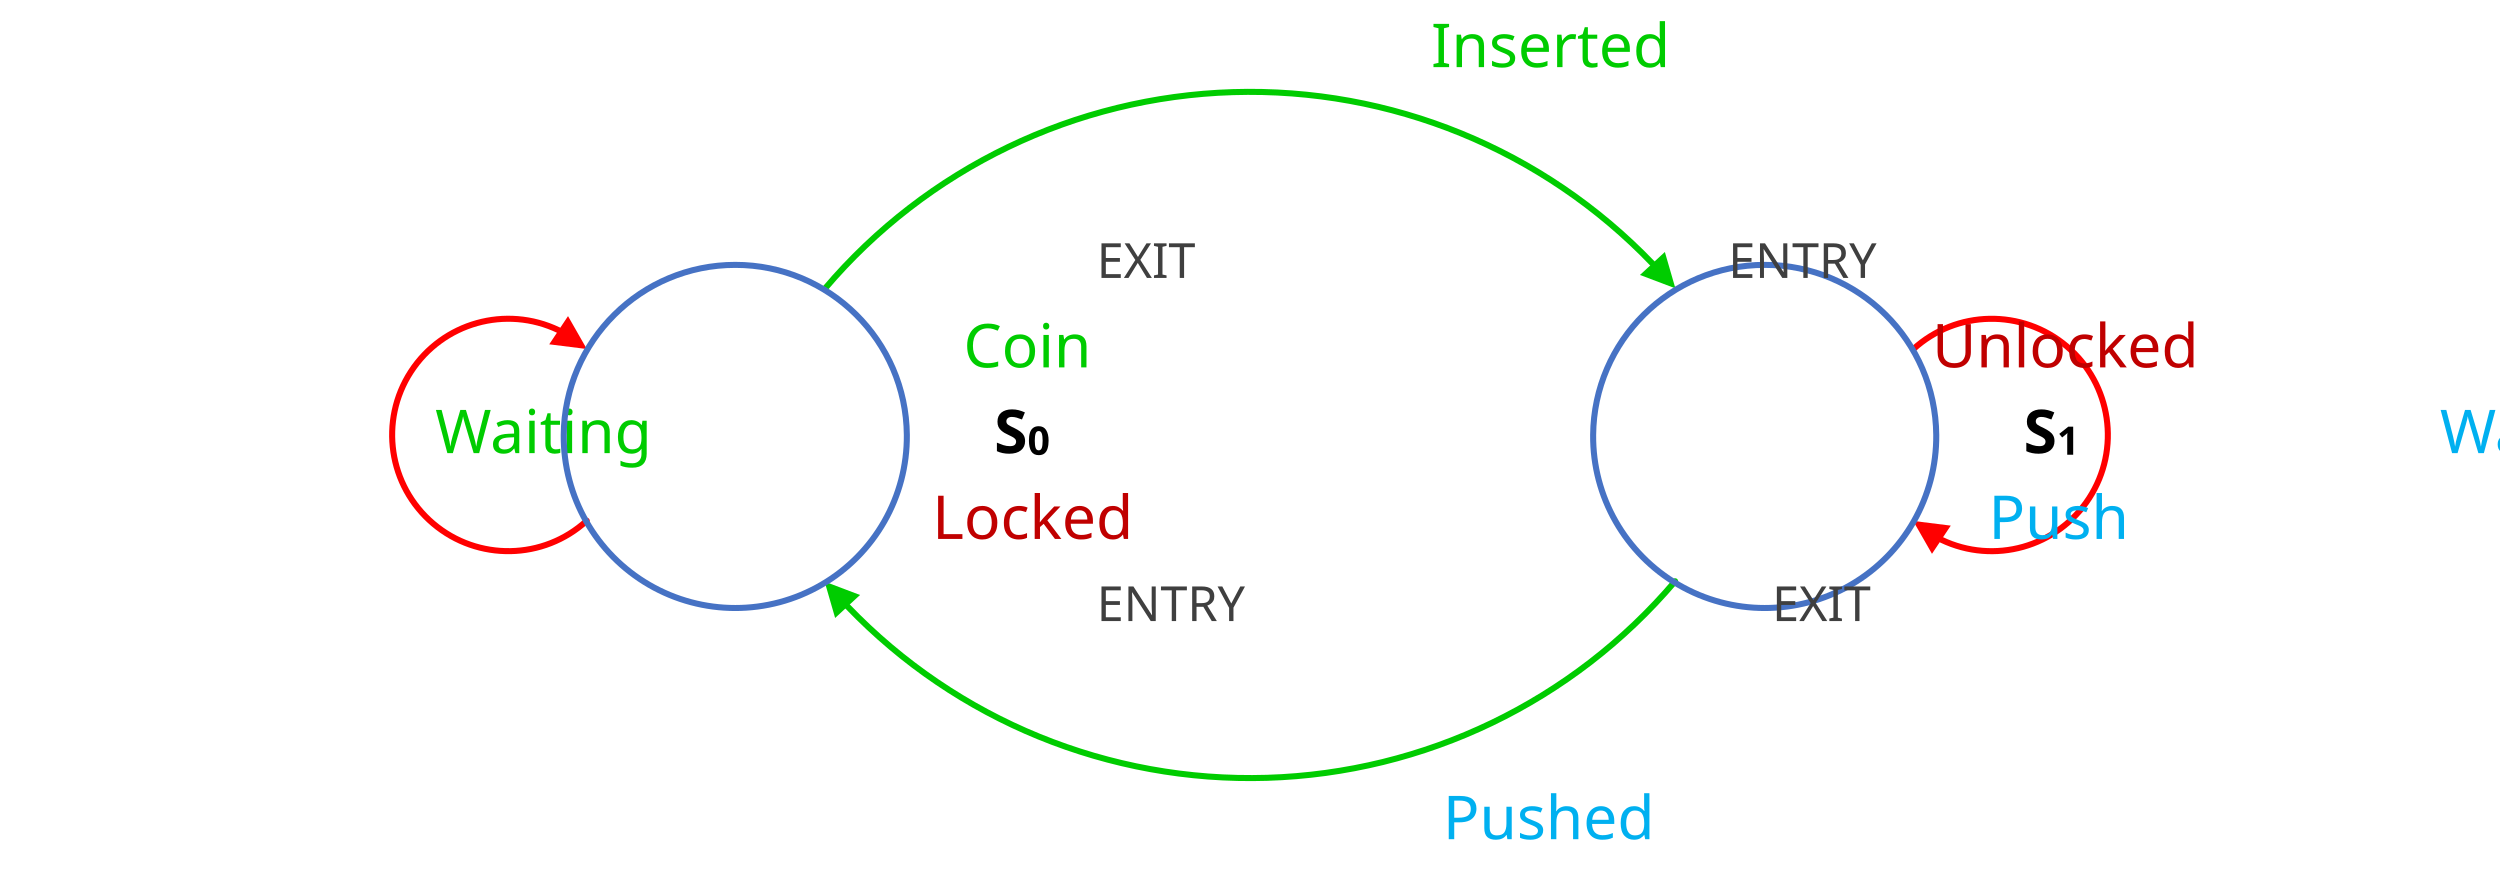
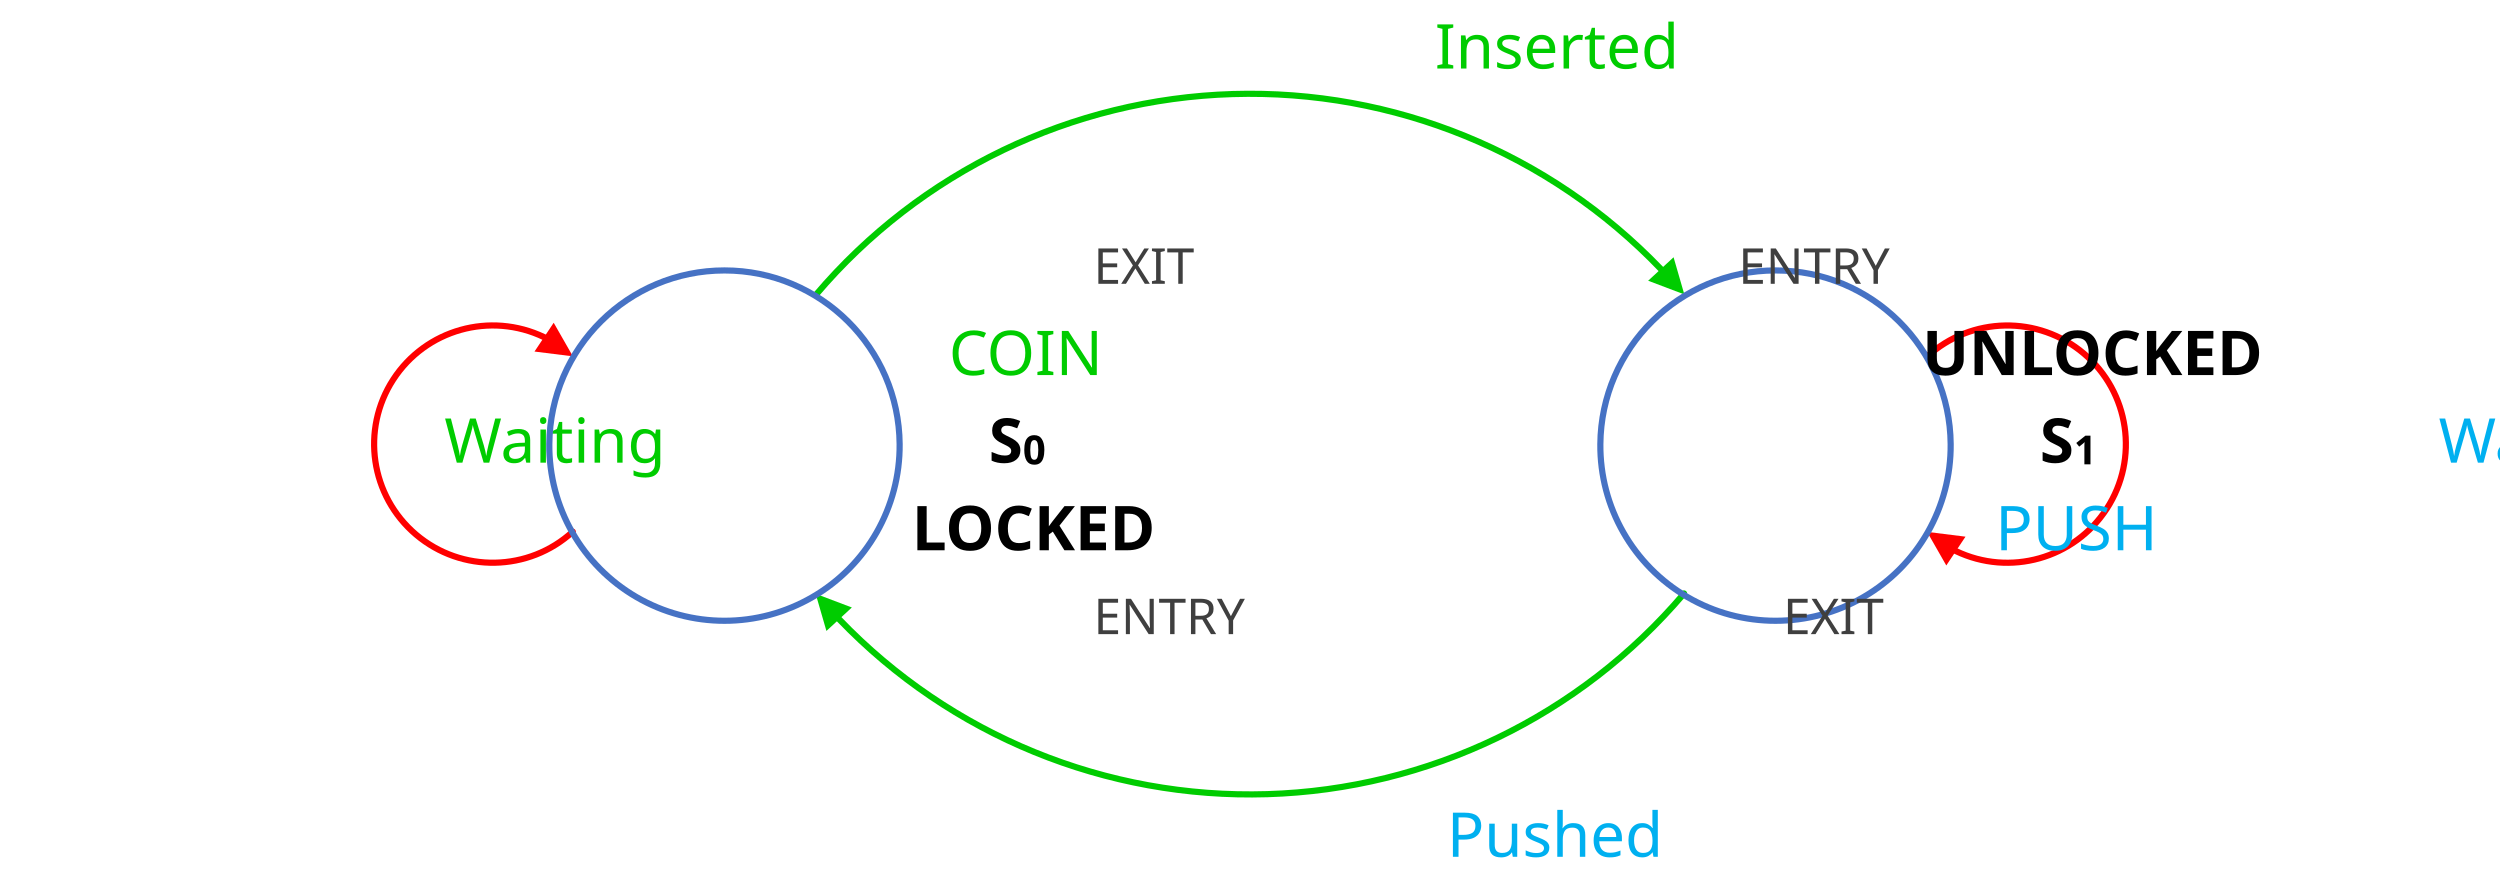
- <svg xmlns="http://www.w3.org/2000/svg" xmlns:ns1="http://schemas.microsoft.com/visio/2003/SVGExtensions/" xmlns:xlink="http://www.w3.org/1999/xlink" width="5.736in" height="1.996in" viewBox="0 0 413.024 143.732" xml:space="preserve" color-interpolation-filters="sRGB" class="st14">
+ <svg xmlns="http://www.w3.org/2000/svg" xmlns:ns1="http://schemas.microsoft.com/visio/2003/SVGExtensions/" xmlns:xlink="http://www.w3.org/1999/xlink" width="5.618in" height="1.996in" viewBox="0 0 404.52 143.732" xml:space="preserve" color-interpolation-filters="sRGB" class="st13">
  <ns1:documentProperties ns1:langID="1033" ns1:viewMarkup="false" />
  <style type="text/css">
	
		.st1 {marker-end:url(#mrkr4-6);stroke:#00cc00;stroke-linecap:round;stroke-linejoin:round;stroke-width:1}
		.st2 {fill:#00cc00;fill-opacity:1;stroke:#00cc00;stroke-opacity:1;stroke-width:0.357}
		.st3 {marker-end:url(#mrkr4-17);stroke:#ff0000;stroke-linecap:round;stroke-linejoin:round;stroke-width:1}
		.st4 {fill:#ff0000;fill-opacity:1;stroke:#ff0000;stroke-opacity:1;stroke-width:0.357}
		.st5 {fill:none;stroke:none;stroke-width:1}
		.st6 {fill:#00cc00;font-family:Calibri;font-size:0.833em}
		.st7 {font-size:1em}
		.st8 {fill:#00b0f0;font-family:Calibri;font-size:0.833em}
		.st9 {fill:none;stroke:#4672c4;stroke-width:1}
		.st10 {fill:#000000;font-family:Calibri;font-size:0.833em;font-weight:bold}
		.st11 {baseline-shift:-32.495%;font-size:0.65em}
- 		.st12 {fill:#c00000;font-family:Calibri;font-size:0.833em}
- 		.st13 {fill:#3f3f3f;font-family:Calibri;font-size:0.667em}
- 		.st14 {fill:none;fill-rule:evenodd;font-size:12px;overflow:visible;stroke-linecap:square;stroke-miterlimit:3}
+ 		.st12 {fill:#3f3f3f;font-family:Calibri;font-size:0.667em}
+ 		.st13 {fill:none;fill-rule:evenodd;font-size:12px;overflow:visible;stroke-linecap:square;stroke-miterlimit:3}
	
	</style>
  <defs id="Markers">
    <g id="lend4">
      <path d="M 2 1 L 0 0 L 2 -1 L 2 1 " style="stroke:none" />
    </g>
    <marker id="mrkr4-6" class="st2" ns1:arrowType="4" ns1:arrowSize="1" ns1:setback="5.24" refX="-5.24" orient="auto" markerUnits="strokeWidth" overflow="visible">
      <use xlink:href="#lend4" transform="scale(-2.8,-2.8) " />
    </marker>
    <marker id="mrkr4-17" class="st4" ns1:arrowType="4" ns1:arrowSize="1" ns1:setback="5.24" refX="-5.24" orient="auto" markerUnits="strokeWidth" overflow="visible">
      <use xlink:href="#lend4" transform="scale(-2.8,-2.8) " />
    </marker>
  </defs>
  <g ns1:mID="0" ns1:index="1" ns1:groupContext="foregroundPage">
    <ns1:pageProperties ns1:drawingScale="0.0393701" ns1:pageScale="0.0393701" ns1:drawingUnits="24" ns1:shadowOffsetX="8.50394" ns1:shadowOffsetY="-8.50394" />
    <ns1:layer ns1:name="Connector" ns1:index="0" />
    <ns1:layer ns1:name="Flowchart" ns1:index="1" />
-     <g id="shape14-1" ns1:mID="14" ns1:groupContext="shape" ns1:layerMember="0" transform="translate(121.472,-71.8661)">
+     <g id="shape14-1" ns1:mID="14" ns1:groupContext="shape" ns1:layerMember="0" transform="translate(117.22,-71.8661)">
      <ns1:userDefs>
        <ns1:ud ns1:nameU="ScaleFactor" ns1:val="VT0(1):26" />
        <ns1:ud ns1:nameU="visVersion" ns1:val="VT0(15):26" />
      </ns1:userDefs>
      <path d="M14.8 119.56 A92.126 92.126 0 0 1 151.53 115.4 L151.77 115.66" class="st1" />
    </g>
-     <g id="shape17-7" ns1:mID="17" ns1:groupContext="shape" ns1:layerMember="0" transform="translate(291.551,215.598) rotate(180)">
+     <g id="shape17-7" ns1:mID="17" ns1:groupContext="shape" ns1:layerMember="0" transform="translate(287.299,215.598) rotate(180)">
      <ns1:userDefs>
        <ns1:ud ns1:nameU="ScaleFactor" ns1:val="VT0(1):26" />
        <ns1:ud ns1:nameU="visVersion" ns1:val="VT0(15):26" />
      </ns1:userDefs>
      <path d="M14.8 119.56 A92.126 92.126 0 0 1 151.53 115.4 L151.77 115.66" class="st1" />
    </g>
-     <g id="shape18-12" ns1:mID="18" ns1:groupContext="shape" ns1:layerMember="0" transform="translate(121.472,215.598) rotate(180)">
+     <g id="shape18-12" ns1:mID="18" ns1:groupContext="shape" ns1:layerMember="0" transform="translate(117.22,215.598) rotate(180)">
      <ns1:userDefs>
        <ns1:ud ns1:nameU="ScaleFactor" ns1:val="VT0(1):26" />
        <ns1:ud ns1:nameU="visVersion" ns1:val="VT0(15):26" />
      </ns1:userDefs>
      <path d="M24.55 129.56 A19.197 19.197 0 1 1 29.19 161.04 L28.89 160.84" class="st3" />
    </g>
-     <g id="shape20-18" ns1:mID="20" ns1:groupContext="shape" ns1:layerMember="0" transform="translate(291.551,-71.8661) rotate(2.00574E-06)">
+     <g id="shape20-18" ns1:mID="20" ns1:groupContext="shape" ns1:layerMember="0" transform="translate(287.299,-71.8661) rotate(2.00574E-06)">
      <ns1:userDefs>
        <ns1:ud ns1:nameU="ScaleFactor" ns1:val="VT0(1):26" />
        <ns1:ud ns1:nameU="visVersion" ns1:val="VT0(15):26" />
      </ns1:userDefs>
      <path d="M24.55 129.56 A19.197 19.197 0 1 1 29.19 161.04 L28.89 160.84" class="st3" />
    </g>
    <g id="shape23-23" ns1:mID="23" ns1:groupContext="shape" transform="translate(1,-64.7795)">
      <ns1:textBlock ns1:margins="rect(1,1,1,1)" ns1:tabSpace="42.5197" />
      <ns1:textRect cx="28.346" cy="136.646" width="56.7" height="14.173" />
      <rect x="0" y="129.559" width="56.693" height="14.173" class="st5" />
      <text x="24.11" y="139.65" class="st6" ns1:langID="1033">
        <ns1:paragraph ns1:horizAlign="2" />
        <ns1:tabList />Wait<tspan class="st7" ns1:langID="2057">ing</tspan>
      </text>
    </g>
-     <g id="shape25-27" ns1:mID="25" ns1:groupContext="shape" transform="translate(178.165,-128.559)">
+     <g id="shape25-27" ns1:mID="25" ns1:groupContext="shape" transform="translate(173.913,-128.559)">
      <ns1:textBlock ns1:margins="rect(1,1,1,1)" ns1:tabSpace="42.5197" />
      <ns1:textRect cx="28.346" cy="136.646" width="56.7" height="14.173" />
      <rect x="0" y="129.559" width="56.693" height="14.173" class="st5" />
      <text x="11.48" y="139.65" class="st6" ns1:langID="1033">
        <ns1:paragraph ns1:horizAlign="1" />
        <ns1:tabList />Inserted</text>
    </g>
-     <g id="shape26-30" ns1:mID="26" ns1:groupContext="shape" transform="translate(178.165,-1)">
+     <g id="shape26-30" ns1:mID="26" ns1:groupContext="shape" transform="translate(173.913,-1)">
      <ns1:textBlock ns1:margins="rect(1,1,1,1)" ns1:tabSpace="42.5197" />
      <ns1:textRect cx="28.346" cy="136.646" width="56.7" height="14.173" />
      <rect x="0" y="129.559" width="56.693" height="14.173" class="st5" />
      <text x="13.44" y="139.65" class="st8" ns1:langID="1033">
        <ns1:paragraph ns1:horizAlign="1" />
        <ns1:tabList />Pushed</text>
    </g>
-     <g id="shape37-33" ns1:mID="37" ns1:groupContext="shape" transform="translate(355.331,-64.7795)">
+     <g id="shape37-33" ns1:mID="37" ns1:groupContext="shape" transform="translate(346.827,-64.7795)">
      <ns1:textBlock ns1:margins="rect(1,1,1,1)" ns1:tabSpace="42.5197" />
      <ns1:textRect cx="28.346" cy="136.646" width="56.7" height="14.173" />
      <rect x="0" y="129.559" width="56.693" height="14.173" class="st5" />
      <text x="1" y="139.65" class="st8" ns1:langID="1033">
        <ns1:paragraph />
        <ns1:tabList />Wait<tspan class="st7" ns1:langID="2057">ing</tspan>
      </text>
    </g>
-     <g id="shape38-37" ns1:mID="38" ns1:groupContext="shape" ns1:layerMember="1" transform="translate(263.205,-43.5197)">
+     <g id="shape38-37" ns1:mID="38" ns1:groupContext="shape" ns1:layerMember="1" transform="translate(258.953,-43.5197)">
      <ns1:custProps>
        <ns1:cp ns1:nameU="Cost" ns1:lbl="Cost" ns1:type="7" ns1:format="@" ns1:langID="1033" />
        <ns1:cp ns1:nameU="Duration" ns1:lbl="Duration" ns1:type="2" ns1:langID="1033" />
        <ns1:cp ns1:nameU="Resources" ns1:lbl="Resources" ns1:langID="1033" />
      </ns1:custProps>
      <ns1:userDefs>
        <ns1:ud ns1:nameU="visVersion" ns1:val="VT0(15):26" />
      </ns1:userDefs>
      <ns1:textBlock ns1:margins="rect(1,1,1,1)" ns1:tabSpace="42.5197" />
      <ns1:textRect cx="28.346" cy="115.386" width="56.7" height="56.693" />
      <path d="M0 115.39 A28.346 28.346 0 0 1 56.69 115.39 A28.346 28.346 0 1 1 0 115.39 Z" class="st9" />
      <text x="24.34" y="118.39" class="st10" ns1:langID="1033">
        <ns1:paragraph ns1:horizAlign="1" />
        <ns1:tabList />S<tspan dy="-0.284em" class="st11" ns1:baseFontSize="10">1</tspan>
      </text>
    </g>
-     <g id="shape39-41" ns1:mID="39" ns1:groupContext="shape" transform="translate(263.205,-43.5197)">
+     <g id="shape39-41" ns1:mID="39" ns1:groupContext="shape" transform="translate(258.953,-43.5197)">
      <ns1:textBlock ns1:margins="rect(1,1,1,1)" ns1:tabSpace="42.5197" />
      <ns1:textRect cx="28.346" cy="129.559" width="56.7" height="28.346" />
      <rect x="0" y="115.386" width="56.693" height="28.346" class="st5" />
-       <text x="18.55" y="132.56" class="st8" ns1:langID="1033">
+       <text x="17.14" y="132.56" class="st8" ns1:langID="1033">
        <ns1:paragraph ns1:horizAlign="1" />
-         <ns1:tabList />Push</text>
+         <ns1:tabList />PUSH</text>
    </g>
-     <g id="shape40-44" ns1:mID="40" ns1:groupContext="shape" transform="translate(263.205,-71.8661)">
+     <g id="shape40-44" ns1:mID="40" ns1:groupContext="shape" transform="translate(258.953,-71.8661)">
      <ns1:textBlock ns1:margins="rect(1,1,1,1)" ns1:tabSpace="42.5197" />
      <ns1:textRect cx="28.346" cy="129.559" width="56.7" height="28.346" />
      <rect x="0" y="115.386" width="56.693" height="28.346" class="st5" />
-       <text x="9.23" y="132.56" class="st12" ns1:langID="1033">
+       <text x="5.32" y="132.56" class="st10" ns1:langID="1033">
        <ns1:paragraph ns1:horizAlign="1" />
-         <ns1:tabList />Unlocked</text>
+         <ns1:tabList />UNLOCKED</text>
    </g>
-     <g id="shape42-47" ns1:mID="42" ns1:groupContext="shape" ns1:layerMember="1" transform="translate(93.126,-43.5197)">
+     <g id="shape42-47" ns1:mID="42" ns1:groupContext="shape" ns1:layerMember="1" transform="translate(88.874,-43.5197)">
      <ns1:custProps>
        <ns1:cp ns1:nameU="Cost" ns1:lbl="Cost" ns1:type="7" ns1:format="@" ns1:langID="1033" />
        <ns1:cp ns1:nameU="Duration" ns1:lbl="Duration" ns1:type="2" ns1:langID="1033" />
        <ns1:cp ns1:nameU="Resources" ns1:lbl="Resources" ns1:langID="1033" />
      </ns1:custProps>
      <ns1:userDefs>
        <ns1:ud ns1:nameU="visVersion" ns1:val="VT0(15):26" />
      </ns1:userDefs>
      <ns1:textBlock ns1:margins="rect(1,1,1,1)" ns1:tabSpace="42.5197" />
      <ns1:textRect cx="28.346" cy="115.386" width="56.7" height="56.693" />
      <path d="M0 115.39 A28.346 28.346 0 0 1 56.69 115.39 A28.346 28.346 0 1 1 0 115.39 Z" class="st9" />
      <text x="24.34" y="118.39" class="st10" ns1:langID="1033">
        <ns1:paragraph ns1:horizAlign="1" />
        <ns1:tabList />S<tspan dy="-0.284em" class="st11" ns1:baseFontSize="10">0</tspan>
      </text>
    </g>
-     <g id="shape43-51" ns1:mID="43" ns1:groupContext="shape" transform="translate(93.126,-43.5197)">
+     <g id="shape43-51" ns1:mID="43" ns1:groupContext="shape" transform="translate(88.874,-43.5197)">
      <ns1:textBlock ns1:margins="rect(1,1,1,1)" ns1:tabSpace="42.5197" />
      <ns1:textRect cx="28.346" cy="129.559" width="56.7" height="28.346" />
      <rect x="0" y="115.386" width="56.693" height="28.346" class="st5" />
-       <text x="14.11" y="132.56" class="st12" ns1:langID="1033">
+       <text x="11.88" y="132.56" class="st10" ns1:langID="1033">
        <ns1:paragraph ns1:horizAlign="1" />
-         <ns1:tabList />Locked</text>
+         <ns1:tabList />LOCKED</text>
    </g>
-     <g id="shape44-54" ns1:mID="44" ns1:groupContext="shape" transform="translate(93.126,-71.8661)">
+     <g id="shape44-54" ns1:mID="44" ns1:groupContext="shape" transform="translate(88.874,-71.8661)">
      <ns1:textBlock ns1:margins="rect(1,1,1,1)" ns1:tabSpace="42.5197" />
      <ns1:textRect cx="28.346" cy="129.559" width="56.7" height="28.346" />
      <rect x="0" y="115.386" width="56.693" height="28.346" class="st5" />
-       <text x="19.27" y="132.56" class="st6" ns1:langID="1033">
+       <text x="17.88" y="132.56" class="st6" ns1:langID="1033">
        <ns1:paragraph ns1:horizAlign="1" />
-         <ns1:tabList />Coin</text>
+         <ns1:tabList />COIN</text>
    </g>
-     <g id="shape50-57" ns1:mID="50" ns1:groupContext="shape" transform="translate(142.732,-86.0394)">
+     <g id="shape45-57" ns1:mID="45" ns1:groupContext="shape" transform="translate(138.48,-86.0394)">
      <ns1:textBlock ns1:margins="rect(1,1,1,1)" ns1:tabSpace="42.5197" />
      <ns1:textRect cx="21.26" cy="129.559" width="42.52" height="28.346" />
      <rect x="0" y="115.386" width="42.52" height="28.346" class="st5" />
-       <text x="1" y="131.96" class="st13" ns1:langID="1033">
+       <text x="1" y="131.96" class="st12" ns1:langID="1033">
        <ns1:paragraph />
        <ns1:tabList />EXIT</text>
    </g>
-     <g id="shape51-60" ns1:mID="51" ns1:groupContext="shape" transform="translate(142.732,-29.3465)">
+     <g id="shape46-60" ns1:mID="46" ns1:groupContext="shape" transform="translate(138.48,-29.3465)">
      <ns1:textBlock ns1:margins="rect(1,1,1,1)" ns1:tabSpace="42.5197" />
      <ns1:textRect cx="21.26" cy="129.559" width="42.52" height="28.346" />
      <rect x="0" y="115.386" width="42.52" height="28.346" class="st5" />
-       <text x="1" y="131.96" class="st13" ns1:langID="1033">
+       <text x="1" y="131.96" class="st12" ns1:langID="1033">
        <ns1:paragraph />
        <ns1:tabList />ENTRY</text>
    </g>
-     <g id="shape52-63" ns1:mID="52" ns1:groupContext="shape" transform="translate(227.772,-86.0394)">
+     <g id="shape47-63" ns1:mID="47" ns1:groupContext="shape" transform="translate(223.52,-86.0394)">
      <ns1:textBlock ns1:margins="rect(1,1,1,1)" ns1:tabSpace="42.5197" />
      <ns1:textRect cx="21.26" cy="129.559" width="42.52" height="28.346" />
      <rect x="0" y="115.386" width="42.52" height="28.346" class="st5" />
-       <text x="20.31" y="131.96" class="st13" ns1:langID="1033">
+       <text x="20.31" y="131.96" class="st12" ns1:langID="1033">
        <ns1:paragraph ns1:horizAlign="2" />
        <ns1:tabList />ENTRY</text>
    </g>
-     <g id="shape53-66" ns1:mID="53" ns1:groupContext="shape" transform="translate(227.772,-29.3465)">
+     <g id="shape48-66" ns1:mID="48" ns1:groupContext="shape" transform="translate(223.52,-29.3465)">
      <ns1:textBlock ns1:margins="rect(1,1,1,1)" ns1:tabSpace="42.5197" />
      <ns1:textRect cx="21.26" cy="129.559" width="42.52" height="28.346" />
      <rect x="0" y="115.386" width="42.52" height="28.346" class="st5" />
-       <text x="27.55" y="131.96" class="st13" ns1:langID="1033">
+       <text x="27.55" y="131.96" class="st12" ns1:langID="1033">
        <ns1:paragraph ns1:horizAlign="2" />
        <ns1:tabList />EXIT</text>
    </g>
  </g>
</svg>
